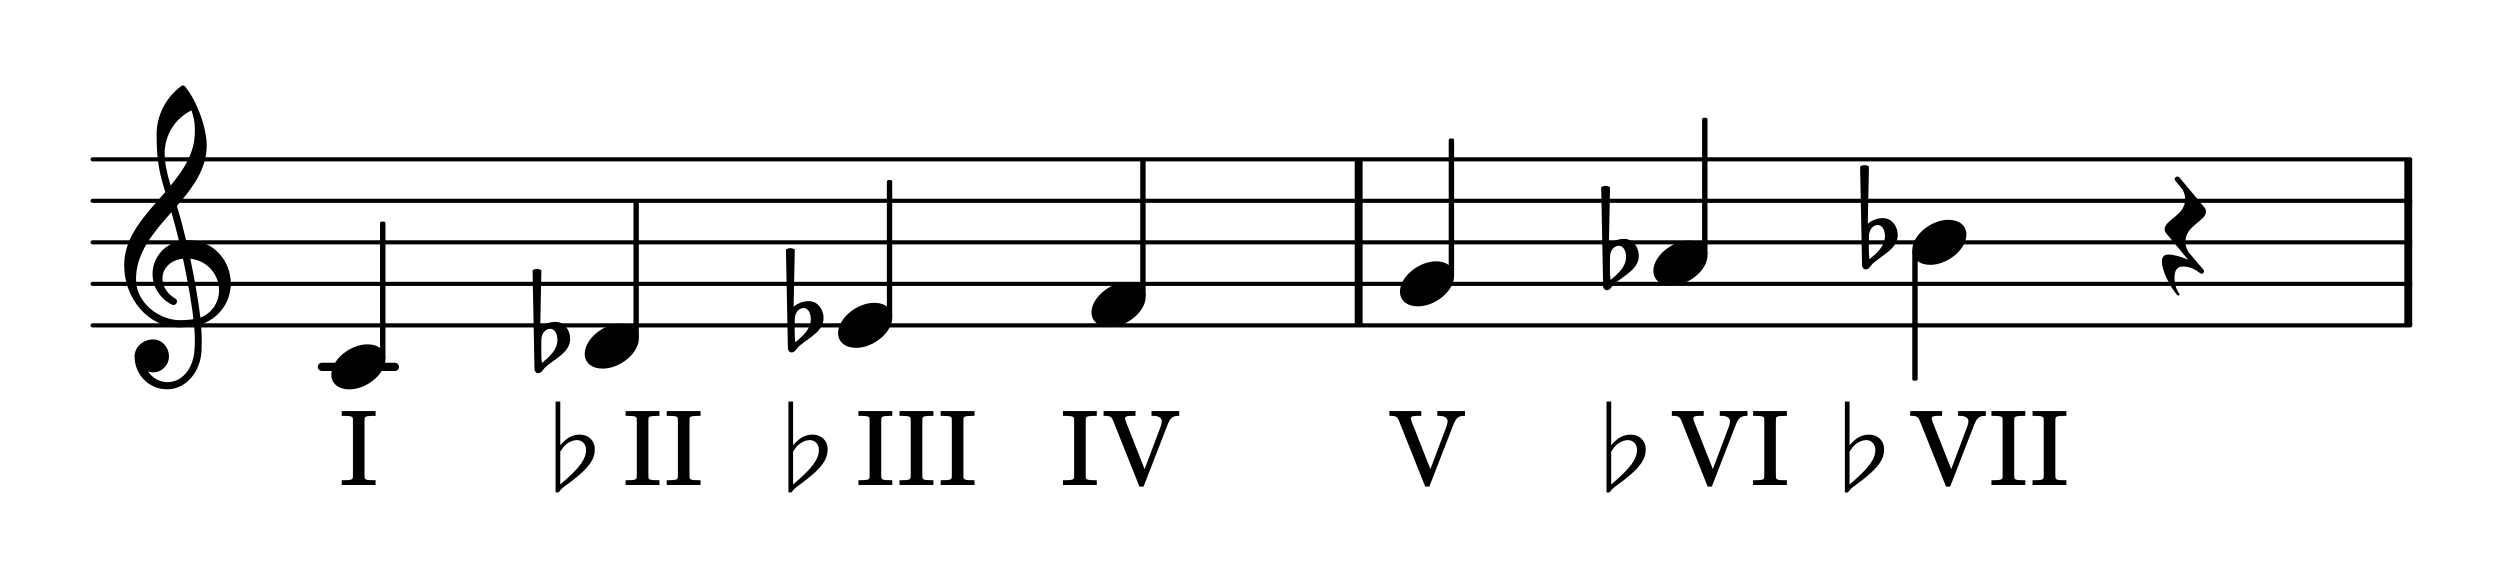
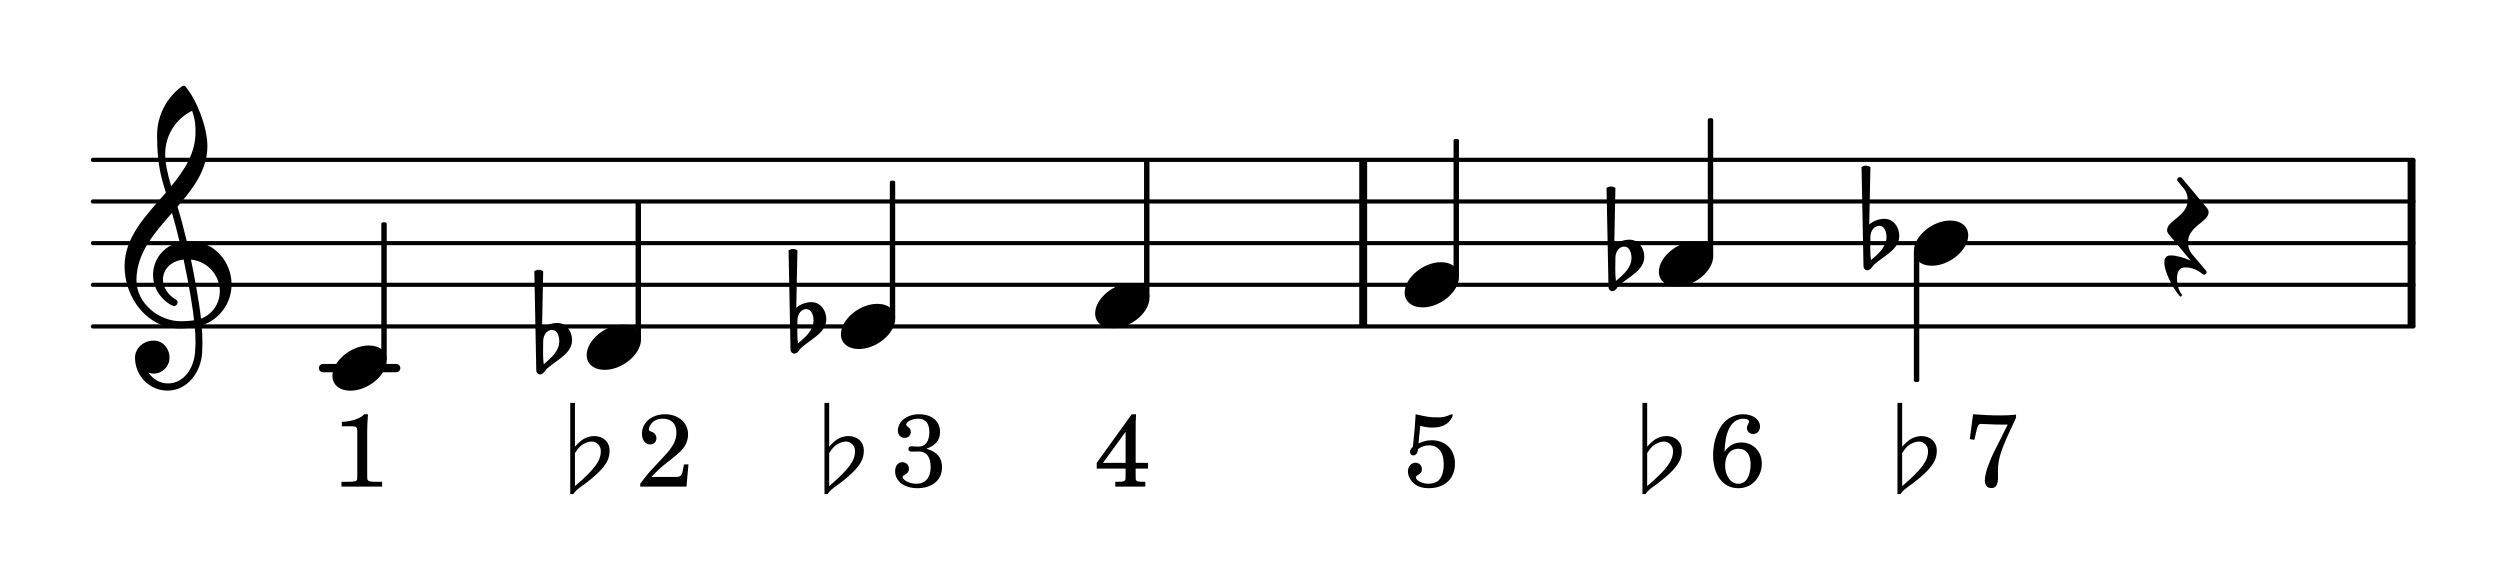
- <svg xmlns="http://www.w3.org/2000/svg" xmlns:xlink="http://www.w3.org/1999/xlink" width="300pt" height="70pt" viewBox="0 0 300 70">
+ <svg xmlns="http://www.w3.org/2000/svg" xmlns:xlink="http://www.w3.org/1999/xlink" width="299pt" height="70pt" viewBox="0 0 299 70">
  <defs>
    <g>
      <g id="glyph-0-0">
-         <path d="M 4.828 -1.906 L 2.578 -7.609 C 2.516 -7.766 2.484 -7.938 2.484 -8 C 2.484 -8.219 2.688 -8.297 3.25 -8.297 L 3.734 -8.297 L 3.734 -8.875 L -0.094 -8.875 L -0.094 -8.297 L 0.141 -8.297 C 0.719 -8.281 0.891 -8.156 1.094 -7.609 L 4.203 0.188 L 4.703 0.188 L 7.531 -7.094 C 7.891 -8.047 8.156 -8.281 8.859 -8.297 L 8.984 -8.297 L 8.984 -8.875 L 5.656 -8.875 L 5.656 -8.297 L 5.891 -8.297 C 6.516 -8.297 6.891 -8.047 6.891 -7.656 C 6.891 -7.484 6.828 -7.219 6.734 -6.969 Z M 4.828 -1.906 " />
+         <path d="M 2.016 -7.266 C 2.688 -7.109 3.016 -7.062 3.5 -7.062 C 4.547 -7.062 5.312 -7.422 5.719 -8.109 C 5.859 -8.328 5.906 -8.453 5.906 -8.547 C 5.906 -8.625 5.875 -8.656 5.797 -8.656 C 5.766 -8.656 5.719 -8.641 5.641 -8.609 C 5.047 -8.344 4.719 -8.281 4.016 -8.281 C 3.219 -8.281 2.734 -8.359 1.469 -8.656 C 1.422 -7.625 1.312 -6.312 1.141 -4.781 C 0.891 -4.516 0.797 -4.359 0.797 -4.156 C 0.797 -3.891 0.953 -3.734 1.188 -3.734 C 1.516 -3.734 1.703 -4 1.75 -4.484 C 2.172 -4.797 2.578 -4.938 3.078 -4.938 C 4.188 -4.938 4.828 -4.094 4.828 -2.688 C 4.828 -1.859 4.625 -1.156 4.25 -0.781 C 4.016 -0.516 3.5 -0.344 3 -0.344 C 2.266 -0.344 1.5 -0.719 1.5 -1.109 C 1.5 -1.188 1.578 -1.297 1.719 -1.375 C 2.109 -1.609 2.219 -1.766 2.219 -2.109 C 2.219 -2.531 1.875 -2.859 1.438 -2.859 C 0.953 -2.859 0.547 -2.406 0.547 -1.828 C 0.547 -1.219 0.906 -0.609 1.469 -0.219 C 1.875 0.047 2.375 0.188 3.031 0.188 C 4.953 0.188 6.172 -0.953 6.172 -2.75 C 6.172 -4.422 5.062 -5.547 3.391 -5.547 C 2.859 -5.547 2.484 -5.453 1.812 -5.172 Z M 2.016 -7.266 " />
      </g>
      <g id="glyph-0-1">
-         <path d="M 0.469 -8.297 L 0.719 -8.297 C 1.422 -8.281 1.641 -8.25 1.75 -8.125 C 1.812 -8.016 1.812 -7.984 1.812 -7.359 L 1.812 -1.516 C 1.812 -0.891 1.812 -0.859 1.75 -0.75 C 1.641 -0.625 1.422 -0.578 0.719 -0.578 L 0.469 -0.578 L 0.469 0 L 4.531 0 L 4.531 -0.578 L 4.297 -0.578 C 3.609 -0.578 3.375 -0.609 3.266 -0.75 C 3.203 -0.859 3.203 -0.891 3.203 -1.516 L 3.203 -7.359 C 3.203 -8 3.203 -8.016 3.266 -8.125 C 3.375 -8.25 3.594 -8.281 4.297 -8.297 L 4.531 -8.297 L 4.531 -8.875 L 0.469 -8.875 Z M 0.469 -8.297 " />
+         <path d="M 3.953 -8.656 C 3.547 -8.156 2.406 -7.766 1.281 -7.75 L 1.281 -7.219 L 2.359 -7.219 C 3.078 -7.203 3.141 -7.125 3.125 -6.438 L 3.125 -1.516 C 3.125 -0.891 3.125 -0.859 3.047 -0.75 C 2.953 -0.625 2.719 -0.578 2.031 -0.578 L 1.234 -0.578 L 1.234 0 L 6.094 0 L 6.094 -0.578 L 5.422 -0.578 C 4.734 -0.578 4.5 -0.625 4.406 -0.75 C 4.312 -0.859 4.312 -0.875 4.312 -1.516 L 4.312 -6.594 C 4.312 -7.281 4.344 -7.859 4.406 -8.656 Z M 3.953 -8.656 " />
+       </g>
+       <g id="glyph-0-2">
+         <path d="M 6.203 -2.656 L 5.672 -2.656 L 5.547 -2.031 C 5.391 -1.234 5.281 -1.156 4.531 -1.156 L 1.766 -1.156 C 2.625 -2.047 2.906 -2.297 3.688 -2.922 C 4.812 -3.781 5.281 -4.203 5.578 -4.578 C 5.969 -5.109 6.156 -5.656 6.156 -6.266 C 6.156 -7.656 5 -8.656 3.391 -8.656 C 1.828 -8.656 0.641 -7.656 0.641 -6.344 C 0.641 -5.578 1.031 -5.047 1.609 -5.047 C 2.062 -5.047 2.375 -5.344 2.375 -5.797 C 2.375 -6.094 2.203 -6.375 1.938 -6.5 C 1.484 -6.672 1.469 -6.703 1.469 -6.859 C 1.469 -7.047 1.594 -7.328 1.766 -7.531 C 2.062 -7.922 2.562 -8.125 3.141 -8.125 C 4.172 -8.125 4.766 -7.5 4.766 -6.469 C 4.766 -5.562 4.344 -4.734 3.312 -3.656 C 2.406 -2.688 1.844 -2.094 1.641 -1.859 C 1.188 -1.344 0.969 -1.062 0.438 -0.344 L 0.438 0 L 5.969 0 Z M 6.203 -2.656 " />
+       </g>
+       <g id="glyph-0-3">
+         <path d="M 4.25 -4.531 C 5.375 -4.938 5.891 -5.562 5.891 -6.547 C 5.891 -7.828 4.906 -8.656 3.375 -8.656 C 1.938 -8.656 0.844 -7.812 0.844 -6.688 C 0.844 -6.188 1.188 -5.828 1.656 -5.828 C 2.094 -5.828 2.391 -6.125 2.391 -6.562 C 2.391 -6.844 2.281 -7 2 -7.188 C 1.875 -7.281 1.844 -7.328 1.844 -7.422 C 1.844 -7.766 2.562 -8.125 3.266 -8.125 C 4.141 -8.125 4.609 -7.578 4.609 -6.531 C 4.609 -5.391 4.141 -4.781 3.266 -4.781 C 3.156 -4.781 2.953 -4.797 2.766 -4.812 C 2.672 -4.828 2.562 -4.828 2.5 -4.828 C 2.234 -4.828 2.109 -4.703 2.109 -4.484 C 2.109 -4.281 2.219 -4.188 2.5 -4.188 C 2.562 -4.188 2.672 -4.188 2.781 -4.188 C 3.031 -4.203 3.219 -4.203 3.359 -4.203 C 4.266 -4.203 4.766 -3.547 4.766 -2.344 C 4.766 -1.062 4.141 -0.344 3.031 -0.344 C 2.266 -0.344 1.422 -0.766 1.422 -1.141 C 1.422 -1.25 1.453 -1.281 1.688 -1.422 C 2.031 -1.625 2.172 -1.828 2.172 -2.141 C 2.172 -2.578 1.828 -2.922 1.391 -2.922 C 0.859 -2.922 0.516 -2.484 0.516 -1.828 C 0.516 -0.641 1.609 0.188 3.188 0.188 C 4.969 0.188 6.125 -0.797 6.125 -2.312 C 6.125 -3.469 5.531 -4.172 4.25 -4.531 Z M 4.25 -4.531 " />
+       </g>
+       <g id="glyph-0-4">
+         <path d="M 4.531 -8.656 L 0.344 -2.844 L 0.344 -2.156 L 3.797 -2.156 L 3.797 -1.516 C 3.797 -0.891 3.797 -0.859 3.719 -0.75 C 3.625 -0.609 3.391 -0.578 2.688 -0.578 L 2.562 -0.578 L 2.562 0 L 6.156 0 L 6.156 -0.578 L 6.094 -0.578 C 5.391 -0.578 5.172 -0.609 5.062 -0.75 C 5 -0.859 5 -0.875 5 -1.516 L 5 -2.156 L 6.484 -2.156 L 6.484 -2.844 L 5 -2.844 L 5 -6.203 C 5 -7.734 5 -7.766 5.047 -8.656 Z M 3.797 -2.844 L 1.094 -2.844 L 3.797 -6.562 Z M 3.797 -2.844 " />
+       </g>
+       <g id="glyph-0-5">
+         <path d="M 1.875 -4.188 C 2 -5.719 2.062 -6.125 2.344 -6.75 C 2.688 -7.625 3.344 -8.125 4.125 -8.125 C 4.547 -8.125 4.812 -8 4.812 -7.766 C 4.812 -7.719 4.797 -7.688 4.75 -7.594 C 4.625 -7.359 4.562 -7.188 4.562 -7.016 C 4.562 -6.609 4.875 -6.297 5.312 -6.297 C 5.797 -6.297 6.125 -6.672 6.125 -7.188 C 6.125 -8.031 5.281 -8.656 4.109 -8.656 C 3.094 -8.656 2.156 -8.172 1.562 -7.359 C 0.891 -6.406 0.516 -5.125 0.516 -3.781 C 0.516 -1.375 1.703 0.188 3.516 0.188 C 4.312 0.188 4.984 -0.094 5.5 -0.625 C 6.031 -1.172 6.344 -1.969 6.344 -2.75 C 6.344 -4.203 5.312 -5.281 3.906 -5.281 C 3.078 -5.281 2.453 -4.953 1.875 -4.188 Z M 3.562 -4.531 C 4.469 -4.531 5 -3.844 5 -2.672 C 5 -1.234 4.438 -0.344 3.547 -0.344 C 2.969 -0.344 2.547 -0.641 2.25 -1.234 C 2.047 -1.625 1.953 -2.047 1.953 -2.5 C 1.953 -3.766 2.562 -4.531 3.562 -4.531 Z M 3.562 -4.531 " />
+       </g>
+       <g id="glyph-0-6">
+         <path d="M 0.719 -5.688 L 1.266 -5.594 L 1.484 -6.562 C 1.672 -7.375 1.766 -7.5 2.109 -7.5 C 2.172 -7.5 2.281 -7.5 2.391 -7.484 C 3.891 -7.422 3.891 -7.422 4.469 -7.422 C 4.625 -7.422 4.906 -7.422 5.25 -7.422 L 4.422 -5.75 C 3.5 -3.938 3.391 -3.719 3.094 -2.953 C 2.703 -2.031 2.516 -1.25 2.516 -0.734 C 2.516 -0.172 2.797 0.172 3.281 0.172 C 3.875 0.172 4.109 -0.219 4.094 -1.297 C 4.031 -3.062 4.25 -3.922 5.578 -6.797 C 5.75 -7.188 5.938 -7.578 6.125 -7.953 C 6.141 -7.984 6.172 -8.094 6.25 -8.25 L 6.25 -8.609 C 5.516 -8.547 5.109 -8.516 4.359 -8.516 C 3.281 -8.516 2.438 -8.562 1.109 -8.656 Z M 0.719 -5.688 " />
      </g>
      <g id="glyph-1-0">
        <path d="M 4.344 -2.703 C 2.25 -2.703 0 -0.844 0 0.938 C 0 1.984 0.844 2.703 2.156 2.703 C 4.25 2.703 6.5 0.844 6.5 -0.938 C 6.5 -1.984 5.656 -2.703 4.344 -2.703 Z M 4.344 -2.703 " />
      </g>
      <g id="glyph-1-1">
        <path d="M 5.297 12.656 L 5.312 11.797 L 5.234 11.797 C 4.266 11.797 3.422 11.281 2.906 10.5 C 3.109 10.578 3.312 10.625 3.531 10.625 C 4.562 10.625 5.422 9.766 5.422 8.719 C 5.422 7.609 4.609 6.672 3.531 6.672 C 2.344 6.672 1.297 7.562 1.297 8.719 C 1.297 10.891 3.031 12.656 5.172 12.656 Z M 9.188 4.047 C 8.938 1.812 8.359 -1.234 7.984 -3.016 C 10.125 -2.781 11.438 -1.016 11.438 0.781 C 11.438 2.25 10.531 3.562 9.188 4.047 Z M 1.469 -0.562 C 1.469 -3.75 3.578 -6.172 5.719 -8.594 C 6.062 -7.438 6.359 -6.25 6.641 -5.094 C 4.609 -4.641 3.453 -2.922 3.453 -1.172 C 3.453 1.312 5.656 2.547 5.953 2.547 C 6.203 2.547 6.391 2.328 6.391 2.109 C 6.391 2.016 6.359 1.906 6.25 1.812 C 5.141 1.172 4.641 0.234 4.641 -0.641 C 4.641 -1.797 5.531 -2.844 7.109 -3.016 C 7.797 0.203 8.234 2.969 8.359 4.25 C 7.672 4.359 6.75 4.359 6.734 4.359 C 4.281 4.359 1.469 2.328 1.469 -0.562 Z M 4.984 -11.016 C 2.656 -8.328 0.047 -5.75 0.047 -2.234 C 0.047 1.641 2.828 5.219 6.672 5.219 C 7.562 5.219 8.344 5.078 8.453 5.062 C 8.5 5.672 8.531 6.281 8.531 6.891 C 8.531 7.25 8.5 7.625 8.484 7.984 C 8.359 9.953 7.172 11.75 5.312 11.797 L 5.297 12.656 C 7.562 12.594 9.188 10.484 9.328 8.109 C 9.344 7.734 9.359 7.328 9.359 6.953 C 9.359 6.25 9.328 5.562 9.266 4.859 C 11.375 4.188 12.844 2.219 12.844 -0.047 C 12.844 -2.688 10.844 -5.234 7.75 -5.234 C 7.625 -5.234 7.531 -5.219 7.484 -5.219 C 7.156 -6.594 6.797 -7.984 6.375 -9.344 C 8.25 -11.516 9.953 -13.75 9.953 -16.594 C 9.953 -18.844 8.672 -22.141 7.312 -23.734 C 7.188 -23.828 7.031 -23.828 6.906 -23.734 C 5.047 -22.375 3.938 -20.203 3.938 -17.906 C 3.938 -14.406 4.406 -12.922 4.984 -11.016 Z M 8.531 -18.25 C 8.531 -15.734 7.219 -13.719 5.625 -11.797 C 5.141 -13.375 4.906 -14.625 4.906 -15.656 C 4.906 -17.844 6.156 -19.859 8.125 -20.812 C 8.547 -19.562 8.531 -18.922 8.531 -18.25 Z M 8.531 -18.25 " />
      </g>
      <g id="glyph-1-2">
        <path d="M 0.531 -0.812 C 0.562 -1.469 0.969 -2.078 1.594 -2.078 C 2.172 -2.078 2.453 -1.391 2.453 -0.734 C 2.453 0.438 1.5 1.281 0.594 2.031 C 0.531 1.594 0.516 1.156 0.516 0.719 L 0.516 0.5 Z M -0.297 2.75 C -0.297 3.031 -0.094 3.25 0.156 3.25 C 0.578 3.25 0.75 2.75 1.062 2.484 C 2.266 1.453 3.984 0.719 3.984 -0.875 C 3.984 -1.953 3.25 -2.906 2.219 -2.906 C 1.547 -2.906 0.891 -2.656 0.391 -2.234 L 0.531 -9.109 C 0.375 -9.203 0.172 -9.266 0 -9.266 C -0.172 -9.266 -0.375 -9.203 -0.531 -9.109 Z M -0.297 2.75 " />
      </g>
      <g id="glyph-1-3">
        <path d="M -0.125 -1.547 C -0.125 -1.391 -0.062 -1.234 0.078 -1.062 L 2.703 2.094 C 1.891 1.734 1 1.469 0.344 1.469 C 0.078 1.469 -0.453 1.5 -0.453 2.312 C -0.453 3.391 0.484 5.266 1.375 6.328 C 1.516 6.5 1.75 6.281 1.609 6.109 C 1.281 5.719 1.062 4.938 1.062 4.25 C 1.062 2.906 1.797 2.906 2.109 2.906 C 3.391 2.906 4.125 3.781 4.281 3.781 C 4.438 3.781 4.609 3.641 4.609 3.469 C 4.609 3.406 4.578 3.328 4.516 3.266 L 2.844 1.297 C 2.516 0.891 2.375 0.391 2.375 -0.078 C 2.375 -2.047 4.844 -2.531 4.844 -3.703 C 4.844 -3.859 4.781 -4.031 4.641 -4.203 L 1.641 -7.797 C 1.578 -7.875 1.5 -7.891 1.422 -7.891 C 1.25 -7.891 1.078 -7.766 1.078 -7.594 C 1.078 -7.531 1.094 -7.453 1.156 -7.391 L 1.859 -6.547 C 2.188 -6.156 2.344 -5.656 2.344 -5.172 C 2.344 -3.203 -0.125 -2.734 -0.125 -1.547 Z M -0.125 -1.547 " />
      </g>
      <g id="glyph-2-0">
        <path d="M 4.312 -10.016 L 4.312 0.891 L 4.672 0.891 C 4.969 0.484 5.156 0.312 5.844 -0.172 C 6.625 -0.734 7.422 -1.406 7.922 -1.938 C 8.719 -2.797 9.016 -3.438 9.016 -4.297 C 9.016 -5.344 8.266 -6.047 7.188 -6.047 C 6.812 -6.047 6.422 -5.953 6.031 -5.766 C 5.688 -5.578 5.391 -5.344 4.875 -4.781 L 4.875 -10.016 Z M 4.875 -4.016 C 5.344 -4.75 5.672 -5.031 6.281 -5.281 C 6.5 -5.344 6.688 -5.391 6.875 -5.391 C 7.484 -5.391 7.969 -4.891 7.969 -4.25 C 7.969 -3.094 7.219 -2.062 4.875 -0.062 Z M 4.875 -4.016 " />
      </g>
    </g>
  </defs>
  <path fill="none" stroke-width="9.465" stroke-linecap="butt" stroke-linejoin="miter" stroke="rgb(0%, 0%, 0%)" stroke-opacity="1" stroke-miterlimit="10" d="M 2230.391 7939.57 L 2230.391 8138.828 " transform="matrix(0.1, 0, 0, -0.1, -60, 833)" />
-   <path fill="none" stroke-width="4.981" stroke-linecap="round" stroke-linejoin="miter" stroke="rgb(0%, 0%, 0%)" stroke-opacity="1" stroke-miterlimit="10" d="M 711.133 7939.57 L 3492.188 7939.57 " transform="matrix(0.1, 0, 0, -0.1, -60, 833)" />
-   <path fill="none" stroke-width="4.981" stroke-linecap="round" stroke-linejoin="miter" stroke="rgb(0%, 0%, 0%)" stroke-opacity="1" stroke-miterlimit="10" d="M 711.133 7989.375 L 3492.188 7989.375 " transform="matrix(0.1, 0, 0, -0.1, -60, 833)" />
-   <path fill="none" stroke-width="4.981" stroke-linecap="round" stroke-linejoin="miter" stroke="rgb(0%, 0%, 0%)" stroke-opacity="1" stroke-miterlimit="10" d="M 711.133 8039.219 L 3492.188 8039.219 " transform="matrix(0.1, 0, 0, -0.1, -60, 833)" />
-   <path fill="none" stroke-width="4.981" stroke-linecap="round" stroke-linejoin="miter" stroke="rgb(0%, 0%, 0%)" stroke-opacity="1" stroke-miterlimit="10" d="M 711.133 8089.023 L 3492.188 8089.023 " transform="matrix(0.1, 0, 0, -0.1, -60, 833)" />
-   <path fill="none" stroke-width="4.981" stroke-linecap="round" stroke-linejoin="miter" stroke="rgb(0%, 0%, 0%)" stroke-opacity="1" stroke-miterlimit="10" d="M 711.133 8138.828 L 3492.188 8138.828 " transform="matrix(0.1, 0, 0, -0.1, -60, 833)" />
-   <path fill="none" stroke-width="9.465" stroke-linecap="butt" stroke-linejoin="miter" stroke="rgb(0%, 0%, 0%)" stroke-opacity="1" stroke-miterlimit="10" d="M 3489.922 7939.57 L 3489.922 8138.828 " transform="matrix(0.1, 0, 0, -0.1, -60, 833)" />
+   <path fill="none" stroke-width="4.981" stroke-linecap="round" stroke-linejoin="miter" stroke="rgb(0%, 0%, 0%)" stroke-opacity="1" stroke-miterlimit="10" d="M 711.133 7939.57 L 3486.445 7939.57 " transform="matrix(0.1, 0, 0, -0.1, -60, 833)" />
+   <path fill="none" stroke-width="4.981" stroke-linecap="round" stroke-linejoin="miter" stroke="rgb(0%, 0%, 0%)" stroke-opacity="1" stroke-miterlimit="10" d="M 711.133 7989.375 L 3486.445 7989.375 " transform="matrix(0.1, 0, 0, -0.1, -60, 833)" />
+   <path fill="none" stroke-width="4.981" stroke-linecap="round" stroke-linejoin="miter" stroke="rgb(0%, 0%, 0%)" stroke-opacity="1" stroke-miterlimit="10" d="M 711.133 8039.219 L 3486.445 8039.219 " transform="matrix(0.1, 0, 0, -0.1, -60, 833)" />
+   <path fill="none" stroke-width="4.981" stroke-linecap="round" stroke-linejoin="miter" stroke="rgb(0%, 0%, 0%)" stroke-opacity="1" stroke-miterlimit="10" d="M 711.133 8089.023 L 3486.445 8089.023 " transform="matrix(0.1, 0, 0, -0.1, -60, 833)" />
+   <path fill="none" stroke-width="4.981" stroke-linecap="round" stroke-linejoin="miter" stroke="rgb(0%, 0%, 0%)" stroke-opacity="1" stroke-miterlimit="10" d="M 711.133 8138.828 L 3486.445 8138.828 " transform="matrix(0.1, 0, 0, -0.1, -60, 833)" />
+   <path fill="none" stroke-width="9.465" stroke-linecap="butt" stroke-linejoin="miter" stroke="rgb(0%, 0%, 0%)" stroke-opacity="1" stroke-miterlimit="10" d="M 3484.219 7939.57 L 3484.219 8138.828 " transform="matrix(0.1, 0, 0, -0.1, -60, 833)" />
  <path fill="none" stroke-width="9.963" stroke-linecap="round" stroke-linejoin="miter" stroke="rgb(0%, 0%, 0%)" stroke-opacity="1" stroke-miterlimit="10" d="M 986.328 7889.766 L 1073.828 7889.766 " transform="matrix(0.1, 0, 0, -0.1, -60, 833)" />
  <g fill="rgb(0%, 0%, 0%)" fill-opacity="1">
-     <use xlink:href="#glyph-0-0" x="166.821" y="58.2" />
+     <use xlink:href="#glyph-0-0" x="167.842" y="58.2" />
  </g>
  <g fill="rgb(0%, 0%, 0%)" fill-opacity="1">
    <use xlink:href="#glyph-1-0" x="39.758" y="44.023" />
  </g>
  <g fill="rgb(0%, 0%, 0%)" fill-opacity="1">
    <use xlink:href="#glyph-1-1" x="14.851" y="34.06" />
  </g>
  <g fill="rgb(0%, 0%, 0%)" fill-opacity="1">
-     <use xlink:href="#glyph-0-1" x="40.54" y="58.2" />
+     <use xlink:href="#glyph-0-1" x="39.605" y="58.2" />
  </g>
  <path fill="none" stroke-width="3.985" stroke-linecap="butt" stroke-linejoin="round" stroke="rgb(0%, 0%, 0%)" stroke-opacity="1" stroke-miterlimit="10" d="M 1058.047 7901.016 L 1060.547 7901.016 L 1060.547 8062.109 L 1058.047 8062.109 Z M 1058.047 7901.016 " transform="matrix(0.1, 0, 0, -0.1, -60, 833)" />
  <path fill-rule="nonzero" fill="rgb(0%, 0%, 0%)" fill-opacity="1" d="M 45.805 42.898 L 46.055 42.898 L 46.055 26.789 L 45.805 26.789 Z M 45.805 42.898 " />
  <g fill="rgb(0%, 0%, 0%)" fill-opacity="1">
    <use xlink:href="#glyph-1-0" x="70.165" y="41.532" />
  </g>
  <g fill="rgb(0%, 0%, 0%)" fill-opacity="1">
-     <use xlink:href="#glyph-0-1" x="74.604" y="58.2" />
+     <use xlink:href="#glyph-0-2" x="76.135" y="58.2" />
  </g>
  <g fill="rgb(0%, 0%, 0%)" fill-opacity="1">
-     <use xlink:href="#glyph-0-1" x="79.536" y="58.2" />
-   </g>
-   <g fill="rgb(0%, 0%, 0%)" fill-opacity="1">
-     <use xlink:href="#glyph-2-0" x="62.358" y="58.2" />
+     <use xlink:href="#glyph-2-0" x="63.889" y="58.2" />
  </g>
  <path fill="none" stroke-width="3.985" stroke-linecap="butt" stroke-linejoin="round" stroke="rgb(0%, 0%, 0%)" stroke-opacity="1" stroke-miterlimit="10" d="M 1362.148 7925.938 L 1364.609 7925.938 L 1364.609 8087.031 L 1362.148 8087.031 Z M 1362.148 7925.938 " transform="matrix(0.1, 0, 0, -0.1, -60, 833)" />
  <path fill-rule="nonzero" fill="rgb(0%, 0%, 0%)" fill-opacity="1" d="M 76.215 40.406 L 76.461 40.406 L 76.461 24.297 L 76.215 24.297 Z M 76.215 40.406 " />
  <g fill="rgb(0%, 0%, 0%)" fill-opacity="1">
    <use xlink:href="#glyph-1-2" x="64.436" y="41.532" />
  </g>
  <g fill="rgb(0%, 0%, 0%)" fill-opacity="1">
    <use xlink:href="#glyph-1-0" x="100.572" y="39.041" />
  </g>
  <g fill="rgb(0%, 0%, 0%)" fill-opacity="1">
-     <use xlink:href="#glyph-0-1" x="102.544" y="58.2" />
+     <use xlink:href="#glyph-0-3" x="106.541" y="58.2" />
  </g>
  <g fill="rgb(0%, 0%, 0%)" fill-opacity="1">
-     <use xlink:href="#glyph-0-1" x="107.477" y="58.2" />
-   </g>
-   <g fill="rgb(0%, 0%, 0%)" fill-opacity="1">
-     <use xlink:href="#glyph-0-1" x="112.409" y="58.2" />
-   </g>
-   <g fill="rgb(0%, 0%, 0%)" fill-opacity="1">
-     <use xlink:href="#glyph-2-0" x="90.298" y="58.2" />
+     <use xlink:href="#glyph-2-0" x="94.295" y="58.2" />
  </g>
  <path fill="none" stroke-width="3.985" stroke-linecap="butt" stroke-linejoin="round" stroke="rgb(0%, 0%, 0%)" stroke-opacity="1" stroke-miterlimit="10" d="M 1666.211 7950.859 L 1668.672 7950.859 L 1668.672 8111.953 L 1666.211 8111.953 Z M 1666.211 7950.859 " transform="matrix(0.1, 0, 0, -0.1, -60, 833)" />
  <path fill-rule="nonzero" fill="rgb(0%, 0%, 0%)" fill-opacity="1" d="M 106.621 37.914 L 106.867 37.914 L 106.867 21.809 L 106.621 21.809 Z M 106.621 37.914 " />
  <g fill="rgb(0%, 0%, 0%)" fill-opacity="1">
    <use xlink:href="#glyph-1-2" x="94.843" y="39.042" />
  </g>
  <g fill="rgb(0%, 0%, 0%)" fill-opacity="1">
    <use xlink:href="#glyph-1-0" x="130.978" y="36.551" />
  </g>
  <g fill="rgb(0%, 0%, 0%)" fill-opacity="1">
-     <use xlink:href="#glyph-0-1" x="127.084" y="58.201" />
-   </g>
-   <g fill="rgb(0%, 0%, 0%)" fill-opacity="1">
-     <use xlink:href="#glyph-0-0" x="132.526" y="58.201" />
+     <use xlink:href="#glyph-0-4" x="130.825" y="58.201" />
  </g>
  <path fill="none" stroke-width="3.985" stroke-linecap="butt" stroke-linejoin="round" stroke="rgb(0%, 0%, 0%)" stroke-opacity="1" stroke-miterlimit="10" d="M 1970.273 7975.742 L 1972.773 7975.742 L 1972.773 8136.836 L 1970.273 8136.836 Z M 1970.273 7975.742 " transform="matrix(0.1, 0, 0, -0.1, -60, 833)" />
  <path fill-rule="nonzero" fill="rgb(0%, 0%, 0%)" fill-opacity="1" d="M 137.027 35.426 L 137.277 35.426 L 137.277 19.316 L 137.027 19.316 Z M 137.027 35.426 " />
  <g fill="rgb(0%, 0%, 0%)" fill-opacity="1">
    <use xlink:href="#glyph-1-0" x="167.995" y="34.061" />
  </g>
  <path fill="none" stroke-width="3.985" stroke-linecap="butt" stroke-linejoin="round" stroke="rgb(0%, 0%, 0%)" stroke-opacity="1" stroke-miterlimit="10" d="M 2340.43 8000.664 L 2342.93 8000.664 L 2342.93 8161.758 L 2340.43 8161.758 Z M 2340.43 8000.664 " transform="matrix(0.1, 0, 0, -0.1, -60, 833)" />
  <path fill-rule="nonzero" fill="rgb(0%, 0%, 0%)" fill-opacity="1" d="M 174.043 32.934 L 174.293 32.934 L 174.293 16.824 L 174.043 16.824 Z M 174.043 32.934 " />
  <g fill="rgb(0%, 0%, 0%)" fill-opacity="1">
    <use xlink:href="#glyph-1-0" x="198.402" y="31.57" />
  </g>
  <g fill="rgb(0%, 0%, 0%)" fill-opacity="1">
-     <use xlink:href="#glyph-0-0" x="200.715" y="58.201" />
+     <use xlink:href="#glyph-0-5" x="204.372" y="58.201" />
  </g>
  <g fill="rgb(0%, 0%, 0%)" fill-opacity="1">
-     <use xlink:href="#glyph-0-1" x="209.899" y="58.201" />
-   </g>
-   <g fill="rgb(0%, 0%, 0%)" fill-opacity="1">
-     <use xlink:href="#glyph-2-0" x="188.469" y="58.201" />
+     <use xlink:href="#glyph-2-0" x="192.126" y="58.201" />
  </g>
  <path fill="none" stroke-width="3.985" stroke-linecap="butt" stroke-linejoin="round" stroke="rgb(0%, 0%, 0%)" stroke-opacity="1" stroke-miterlimit="10" d="M 2644.492 8025.586 L 2646.992 8025.586 L 2646.992 8186.641 L 2644.492 8186.641 Z M 2644.492 8025.586 " transform="matrix(0.1, 0, 0, -0.1, -60, 833)" />
  <path fill-rule="nonzero" fill="rgb(0%, 0%, 0%)" fill-opacity="1" d="M 204.449 30.445 L 204.699 30.445 L 204.699 14.336 L 204.449 14.336 Z M 204.449 30.445 " />
  <g fill="rgb(0%, 0%, 0%)" fill-opacity="1">
    <use xlink:href="#glyph-1-2" x="192.673" y="31.57" />
  </g>
  <g fill="rgb(0%, 0%, 0%)" fill-opacity="1">
-     <use xlink:href="#glyph-1-0" x="229.471" y="29.079" />
+     <use xlink:href="#glyph-1-0" x="228.9" y="29.079" />
  </g>
  <g fill="rgb(0%, 0%, 0%)" fill-opacity="1">
-     <use xlink:href="#glyph-0-0" x="229.319" y="58.201" />
+     <use xlink:href="#glyph-0-6" x="234.869" y="58.201" />
  </g>
  <g fill="rgb(0%, 0%, 0%)" fill-opacity="1">
-     <use xlink:href="#glyph-0-1" x="238.503" y="58.201" />
+     <use xlink:href="#glyph-2-0" x="222.624" y="58.201" />
+   </g>
+   <path fill="none" stroke-width="3.985" stroke-linecap="butt" stroke-linejoin="round" stroke="rgb(0%, 0%, 0%)" stroke-opacity="1" stroke-miterlimit="10" d="M 2890.977 7875.156 L 2893.477 7875.156 L 2893.477 8027.93 L 2890.977 8027.93 Z M 2890.977 7875.156 " transform="matrix(0.1, 0, 0, -0.1, -60, 833)" />
+   <path fill-rule="nonzero" fill="rgb(0%, 0%, 0%)" fill-opacity="1" d="M 229.098 45.484 L 229.348 45.484 L 229.348 30.207 L 229.098 30.207 Z M 229.098 45.484 " />
+   <g fill="rgb(0%, 0%, 0%)" fill-opacity="1">
+     <use xlink:href="#glyph-1-2" x="223.171" y="29.079" />
  </g>
  <g fill="rgb(0%, 0%, 0%)" fill-opacity="1">
-     <use xlink:href="#glyph-0-1" x="243.435" y="58.201" />
-   </g>
-   <g fill="rgb(0%, 0%, 0%)" fill-opacity="1">
-     <use xlink:href="#glyph-2-0" x="217.073" y="58.201" />
-   </g>
-   <path fill="none" stroke-width="3.985" stroke-linecap="butt" stroke-linejoin="round" stroke="rgb(0%, 0%, 0%)" stroke-opacity="1" stroke-miterlimit="10" d="M 2896.719 7875.156 L 2899.219 7875.156 L 2899.219 8027.93 L 2896.719 8027.93 Z M 2896.719 7875.156 " transform="matrix(0.1, 0, 0, -0.1, -60, 833)" />
-   <path fill-rule="nonzero" fill="rgb(0%, 0%, 0%)" fill-opacity="1" d="M 229.672 45.484 L 229.918 45.484 L 229.918 30.207 L 229.672 30.207 Z M 229.672 45.484 " />
-   <g fill="rgb(0%, 0%, 0%)" fill-opacity="1">
-     <use xlink:href="#glyph-1-2" x="223.743" y="29.079" />
-   </g>
-   <g fill="rgb(0%, 0%, 0%)" fill-opacity="1">
-     <use xlink:href="#glyph-1-3" x="259.879" y="29.079" />
+     <use xlink:href="#glyph-1-3" x="259.307" y="29.079" />
  </g>
</svg>
